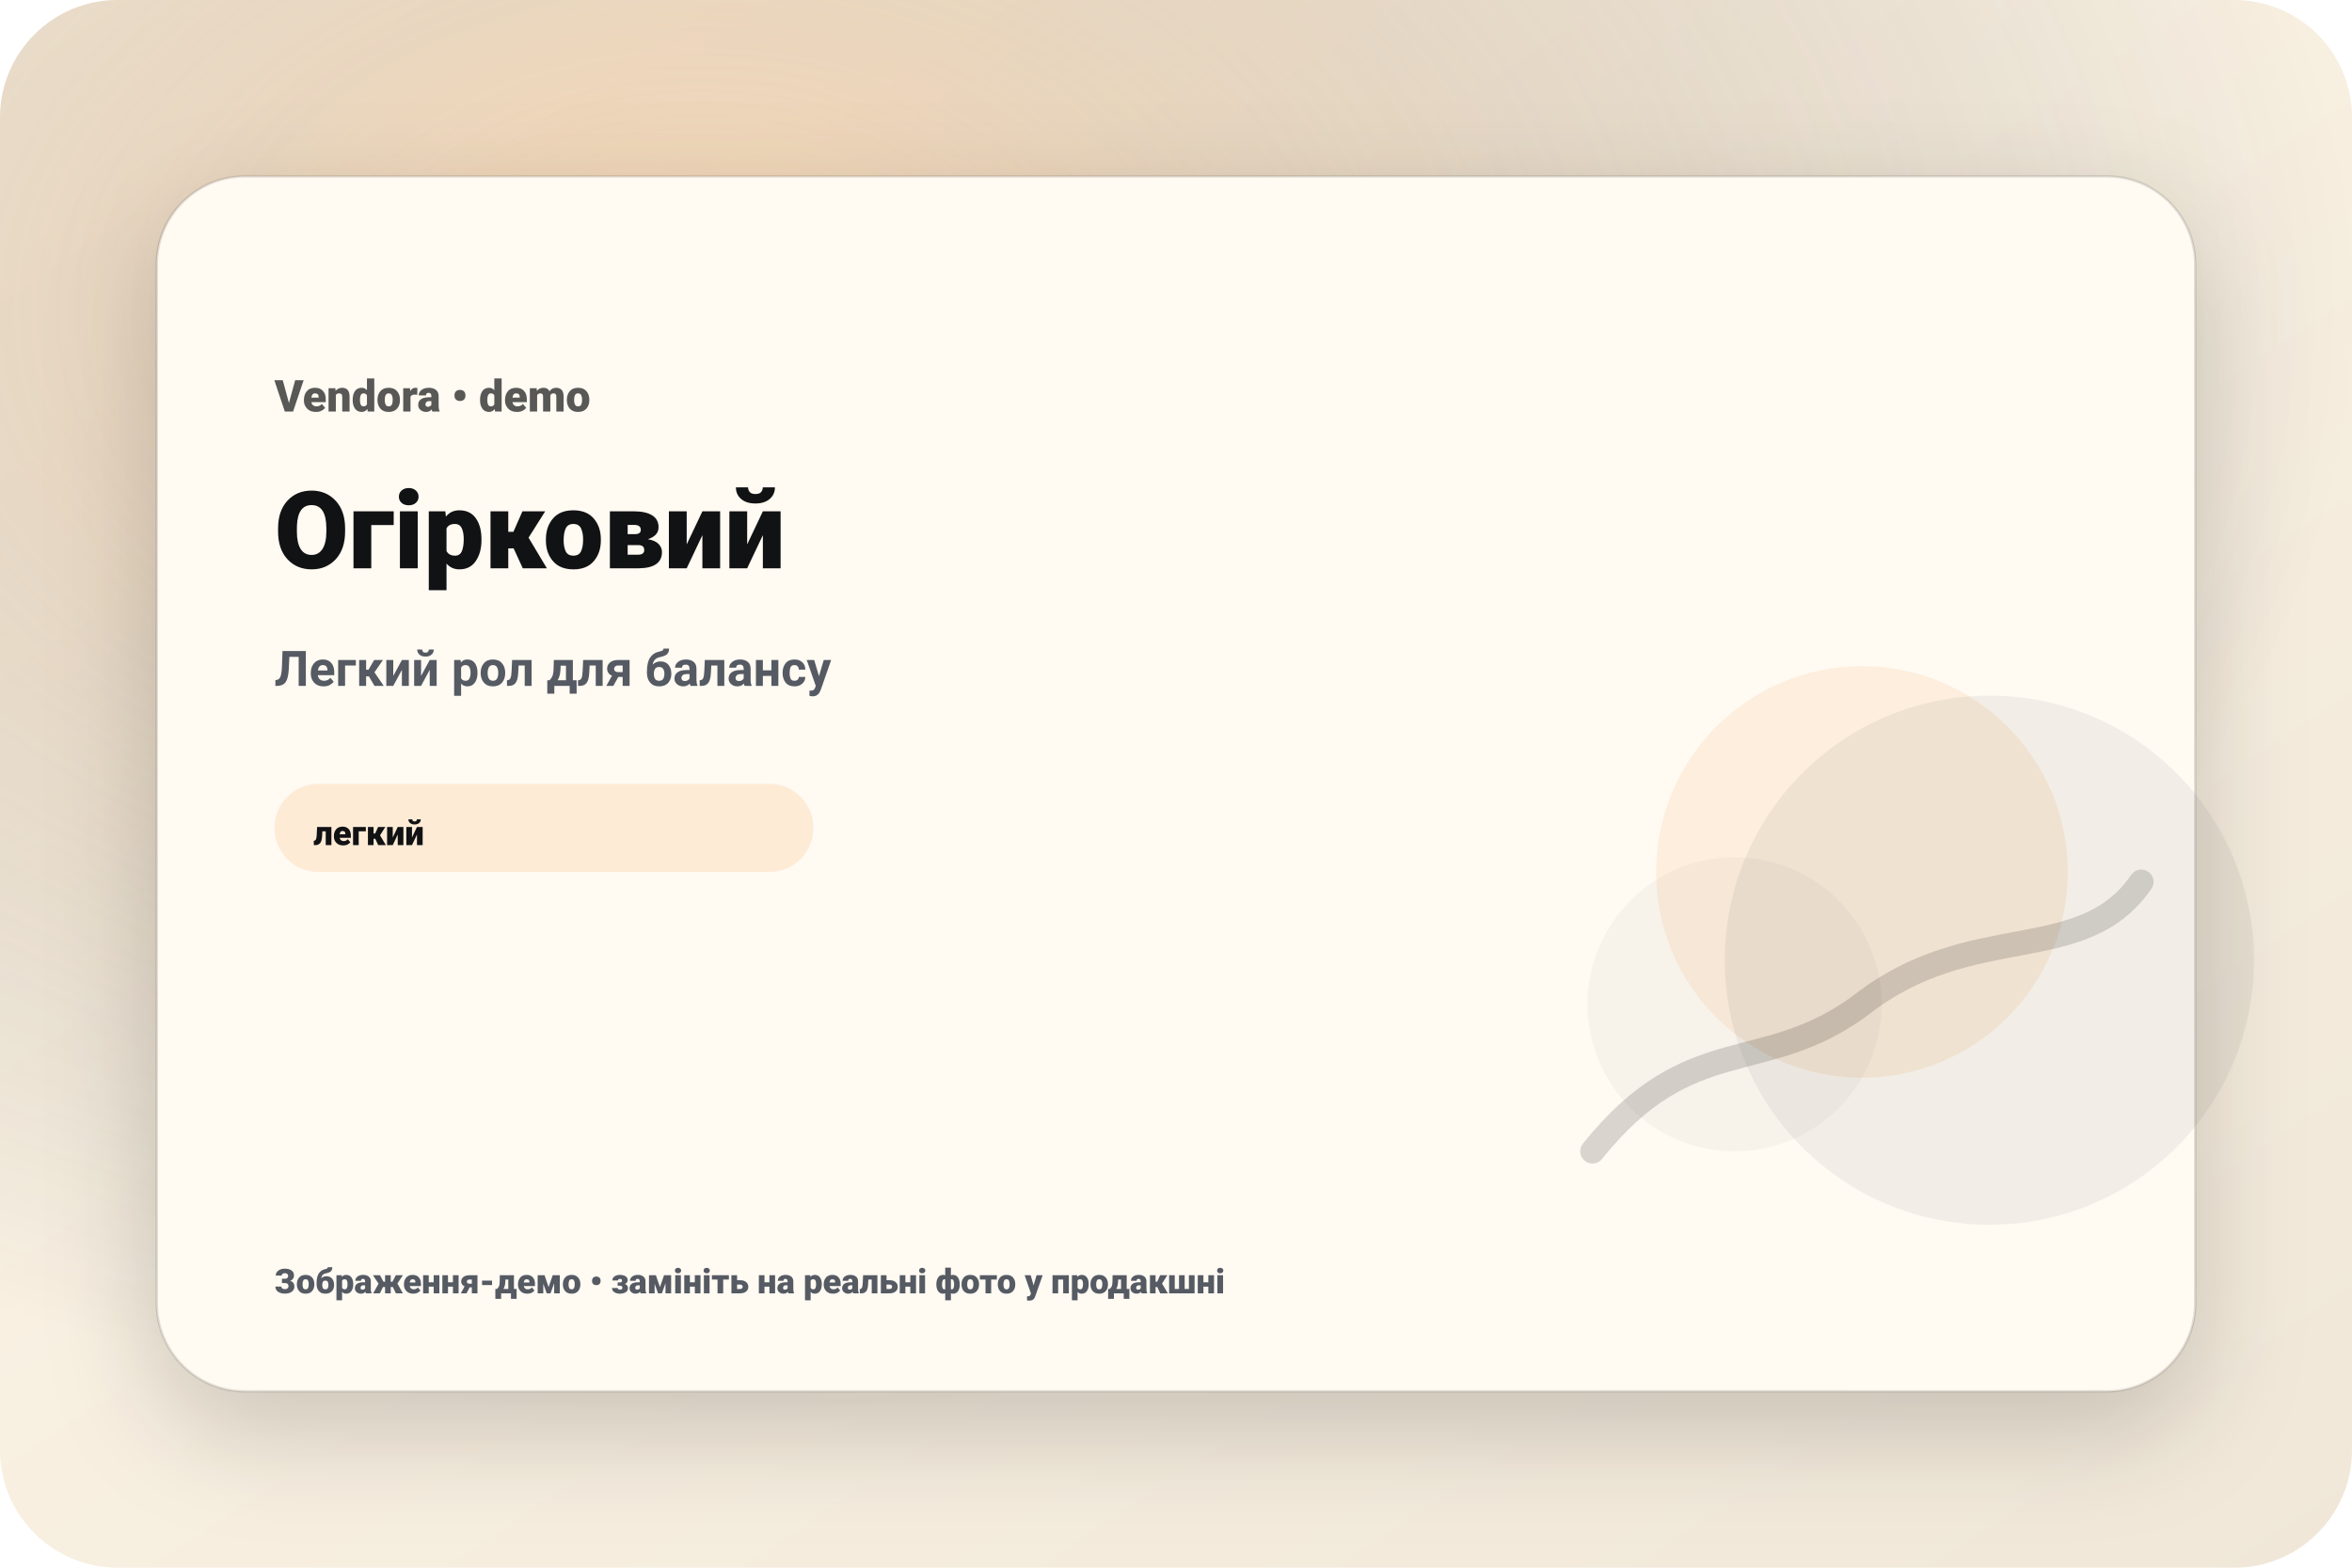
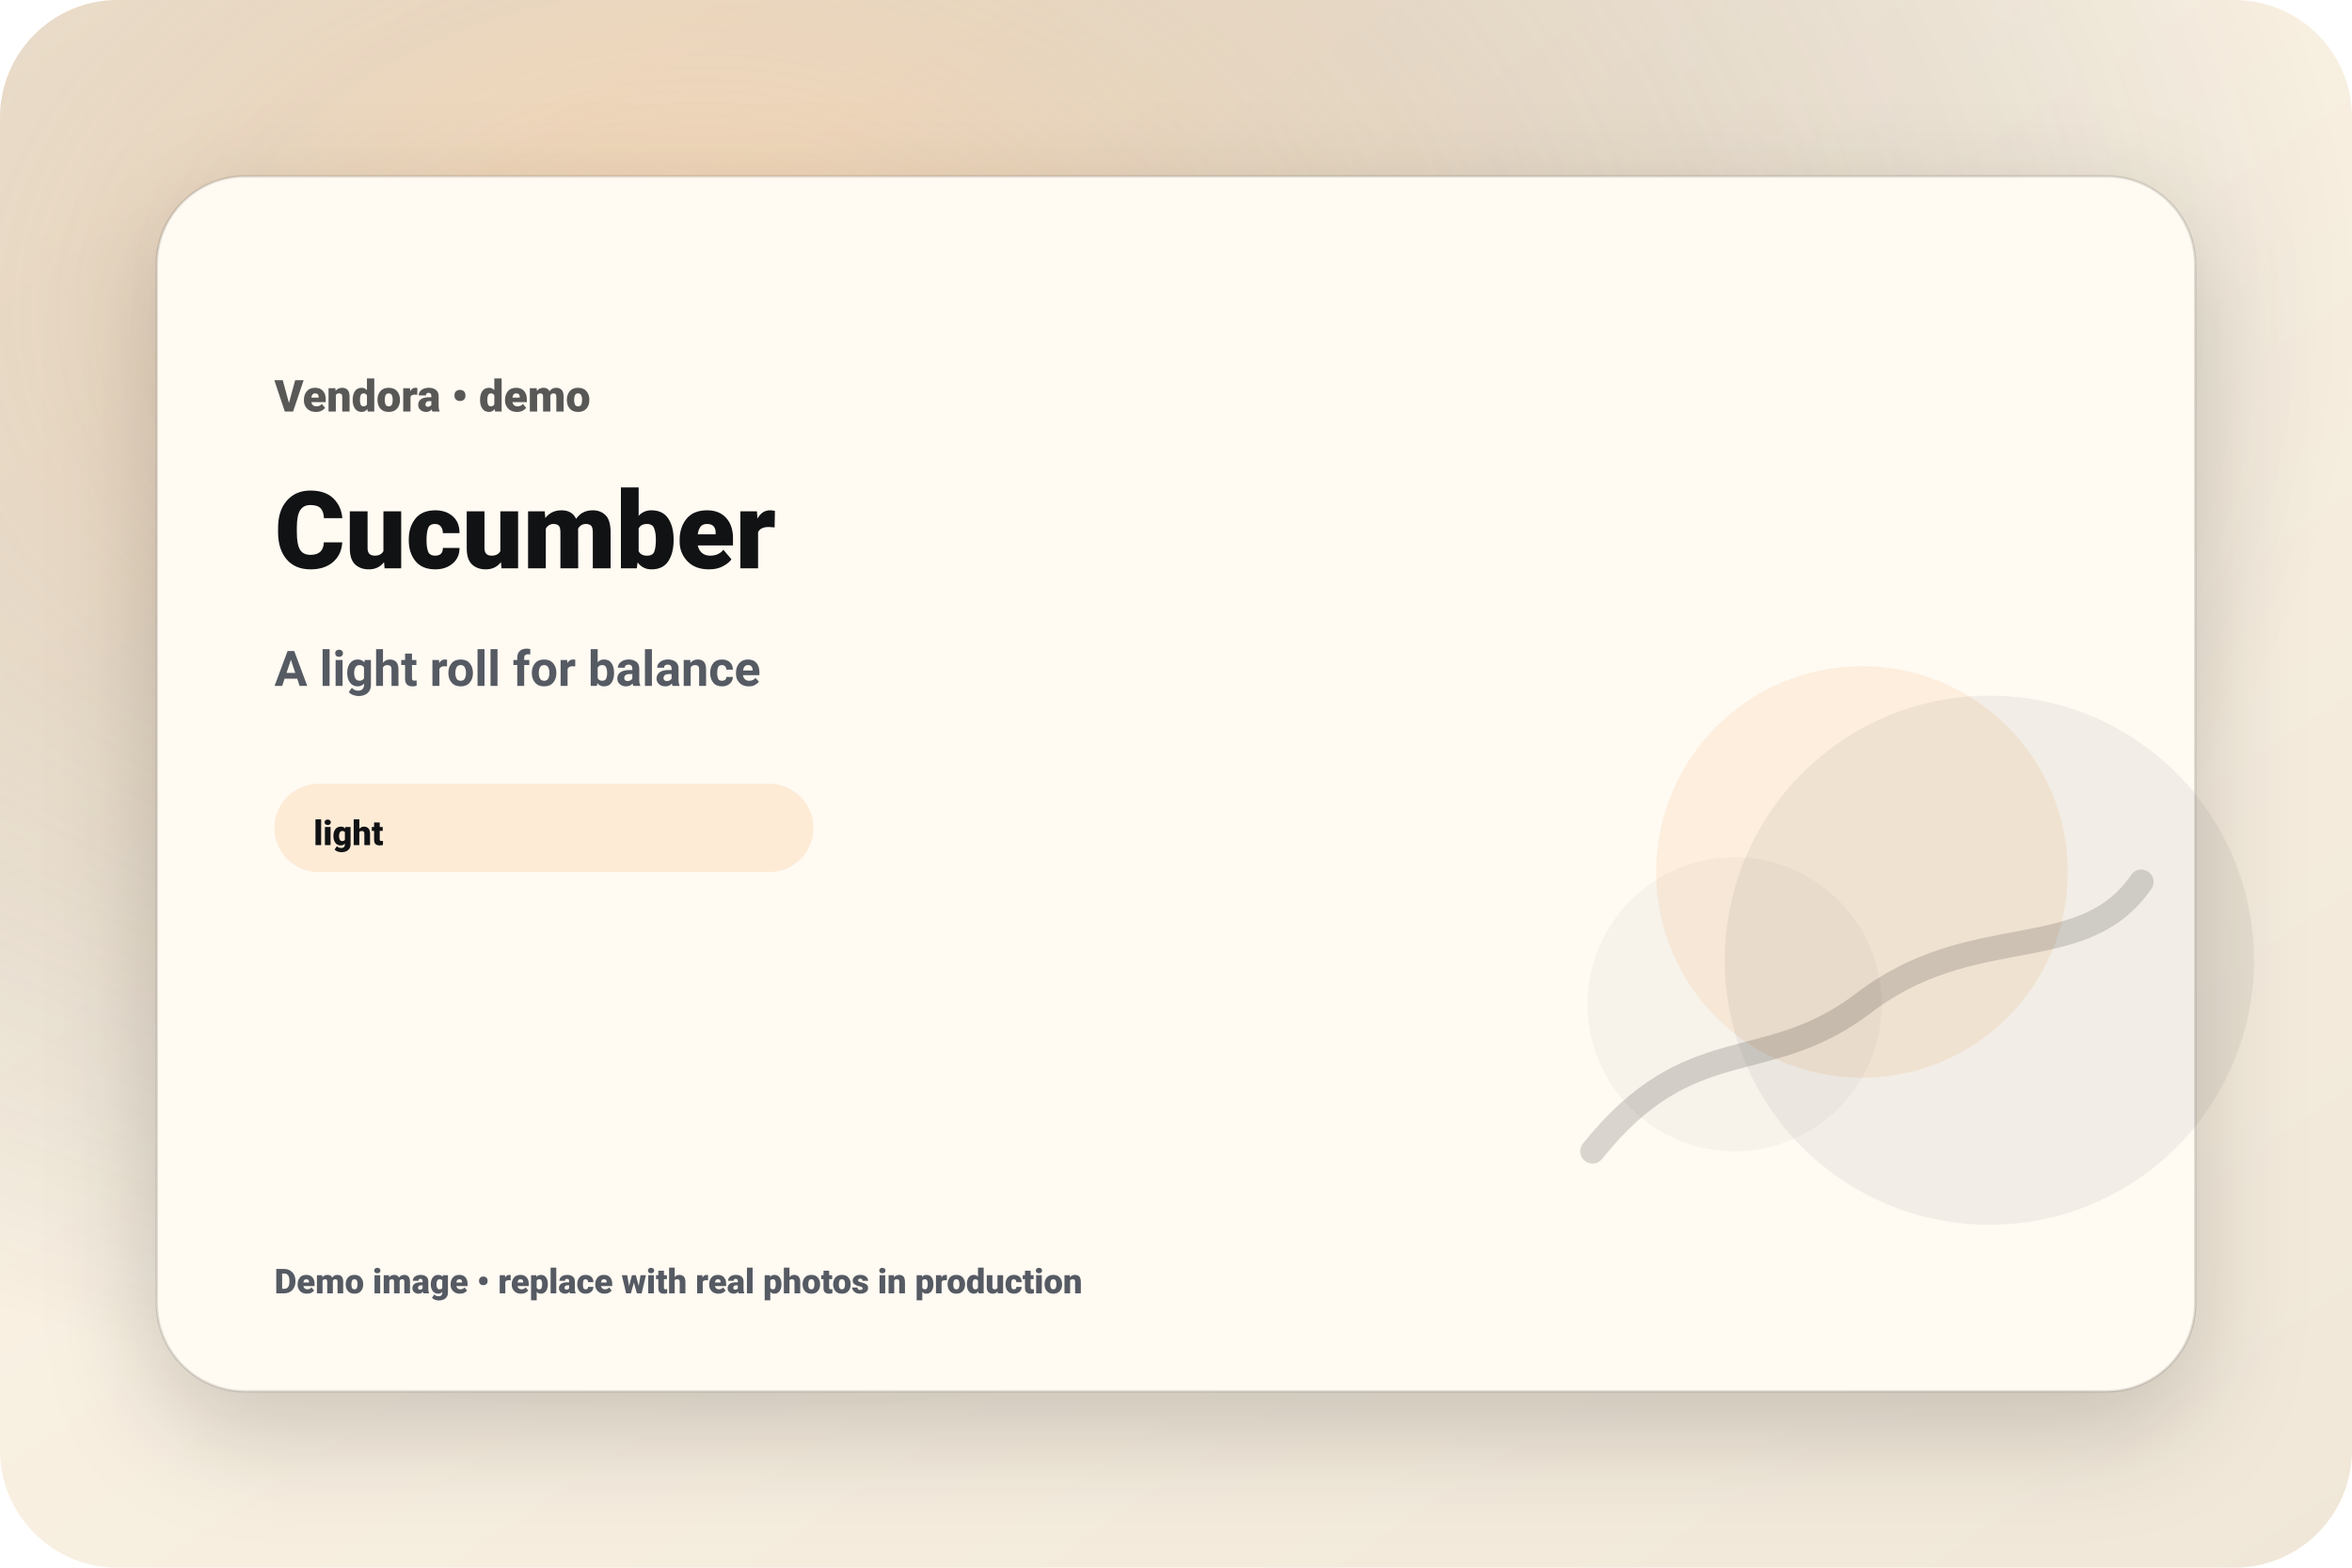
<svg xmlns="http://www.w3.org/2000/svg" width="960" height="640" viewBox="0 0 960 640">
  <defs>
    <linearGradient id="g" x1="0" y1="0" x2="1" y2="1">
      <stop offset="0" stop-color="#FFF7E9" />
      <stop offset="1" stop-color="#F0E7D8" />
    </linearGradient>
    <radialGradient id="rg" cx="30%" cy="20%" r="70%">
      <stop offset="0" stop-color="#F2A65A" stop-opacity="0.35" />
      <stop offset="1" stop-color="#111214" stop-opacity="0" />
    </radialGradient>
    <filter id="shadow" x="-20%" y="-20%" width="140%" height="140%">
      <feDropShadow dx="0" dy="16" stdDeviation="22" flood-color="#111214" flood-opacity="0.18" />
    </filter>
  </defs>
  <rect width="960" height="640" rx="48" fill="url(#g)" />
  <rect width="960" height="640" rx="48" fill="url(#rg)" />
  <g filter="url(#shadow)">
    <rect x="64" y="72" width="832" height="496" rx="36" fill="#fffaf2" stroke="#111214" stroke-opacity="0.12" />
  </g>
  <g>
    <text x="112" y="168" font-family="ui-sans-serif, system-ui, -apple-system, Segoe UI, Roboto, Helvetica, Arial" font-size="18" font-weight="900" fill="#111214" opacity="0.70">Vendora • demo</text>
-     <text x="112" y="232" font-family="ui-sans-serif, system-ui, -apple-system, Segoe UI, Roboto, Helvetica, Arial" font-size="44" font-weight="950" fill="#111214">Огірковий</text>
-     <text x="112" y="280" font-family="ui-sans-serif, system-ui, -apple-system, Segoe UI, Roboto, Helvetica, Arial" font-size="20" font-weight="700" fill="#555a63">Легкий рол для балансу</text>
+     <text x="112" y="232" font-family="ui-sans-serif, system-ui, -apple-system, Segoe UI, Roboto, Helvetica, Arial" font-size="44" font-weight="950" fill="#111214">Cucumber</text>
+     <text x="112" y="280" font-family="ui-sans-serif, system-ui, -apple-system, Segoe UI, Roboto, Helvetica, Arial" font-size="20" font-weight="700" fill="#555a63">A light roll for balance</text>
    <g>
      <rect x="112" y="320" width="220" height="36" rx="18" fill="#F2A65A" opacity="0.18" />
-       <text x="128" y="345" font-family="ui-sans-serif, system-ui, -apple-system, Segoe UI, Roboto, Helvetica, Arial" font-size="14" font-weight="900" fill="#111214">легкий</text>
+       <text x="128" y="345" font-family="ui-sans-serif, system-ui, -apple-system, Segoe UI, Roboto, Helvetica, Arial" font-size="14" font-weight="900" fill="#111214">light</text>
    </g>
    <g opacity="0.9">
      <circle cx="760" cy="356" r="84" fill="#F2A65A" opacity="0.16" />
      <circle cx="812" cy="392" r="108" fill="#111214" opacity="0.06" />
      <circle cx="708" cy="410" r="60" fill="#111214" opacity="0.04" />
      <path d="M650 470 C690 420, 720 440, 760 410 C805 375, 850 395, 874 360" fill="none" stroke="#111214" stroke-opacity="0.18" stroke-width="10" stroke-linecap="round" />
    </g>
-     <text x="112" y="528" font-family="ui-sans-serif, system-ui, -apple-system, Segoe UI, Roboto, Helvetica, Arial" font-size="14" font-weight="800" fill="#555a63">Зображення-демо • замініть на реальні фото у продакшні</text>
+     <text x="112" y="528" font-family="ui-sans-serif, system-ui, -apple-system, Segoe UI, Roboto, Helvetica, Arial" font-size="14" font-weight="800" fill="#555a63">Demo image • replace with real photos in production</text>
  </g>
</svg>
